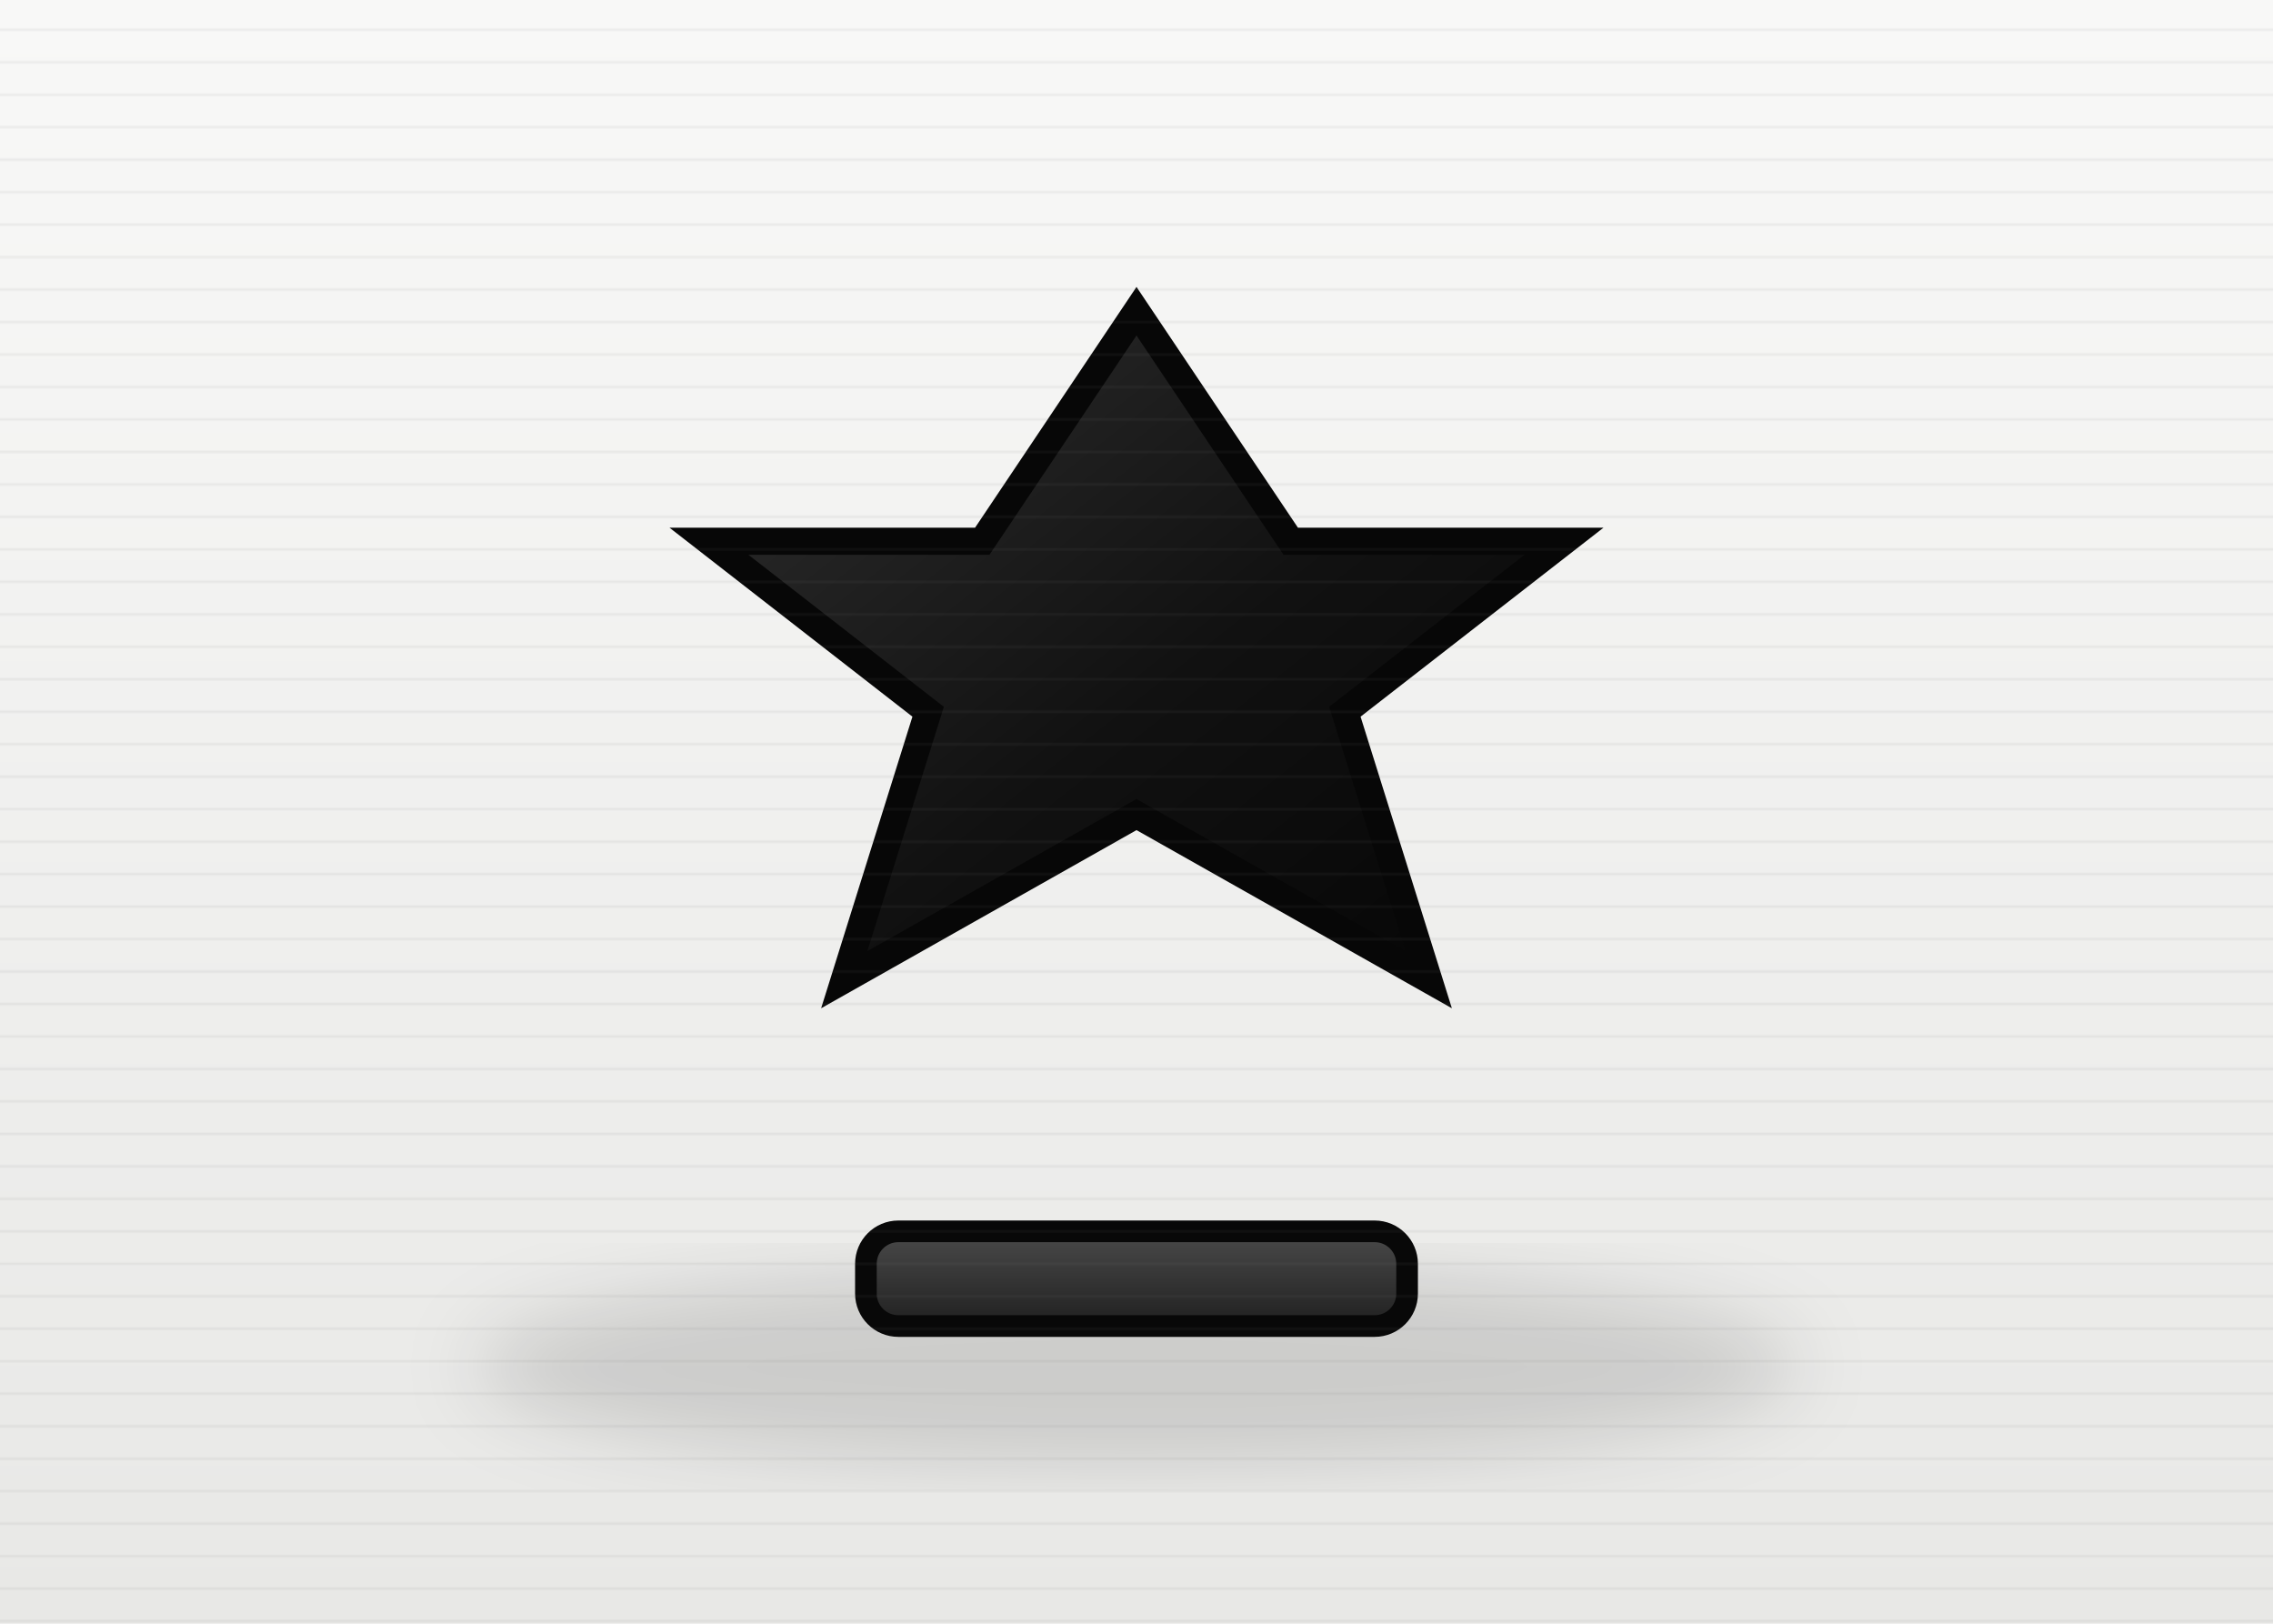
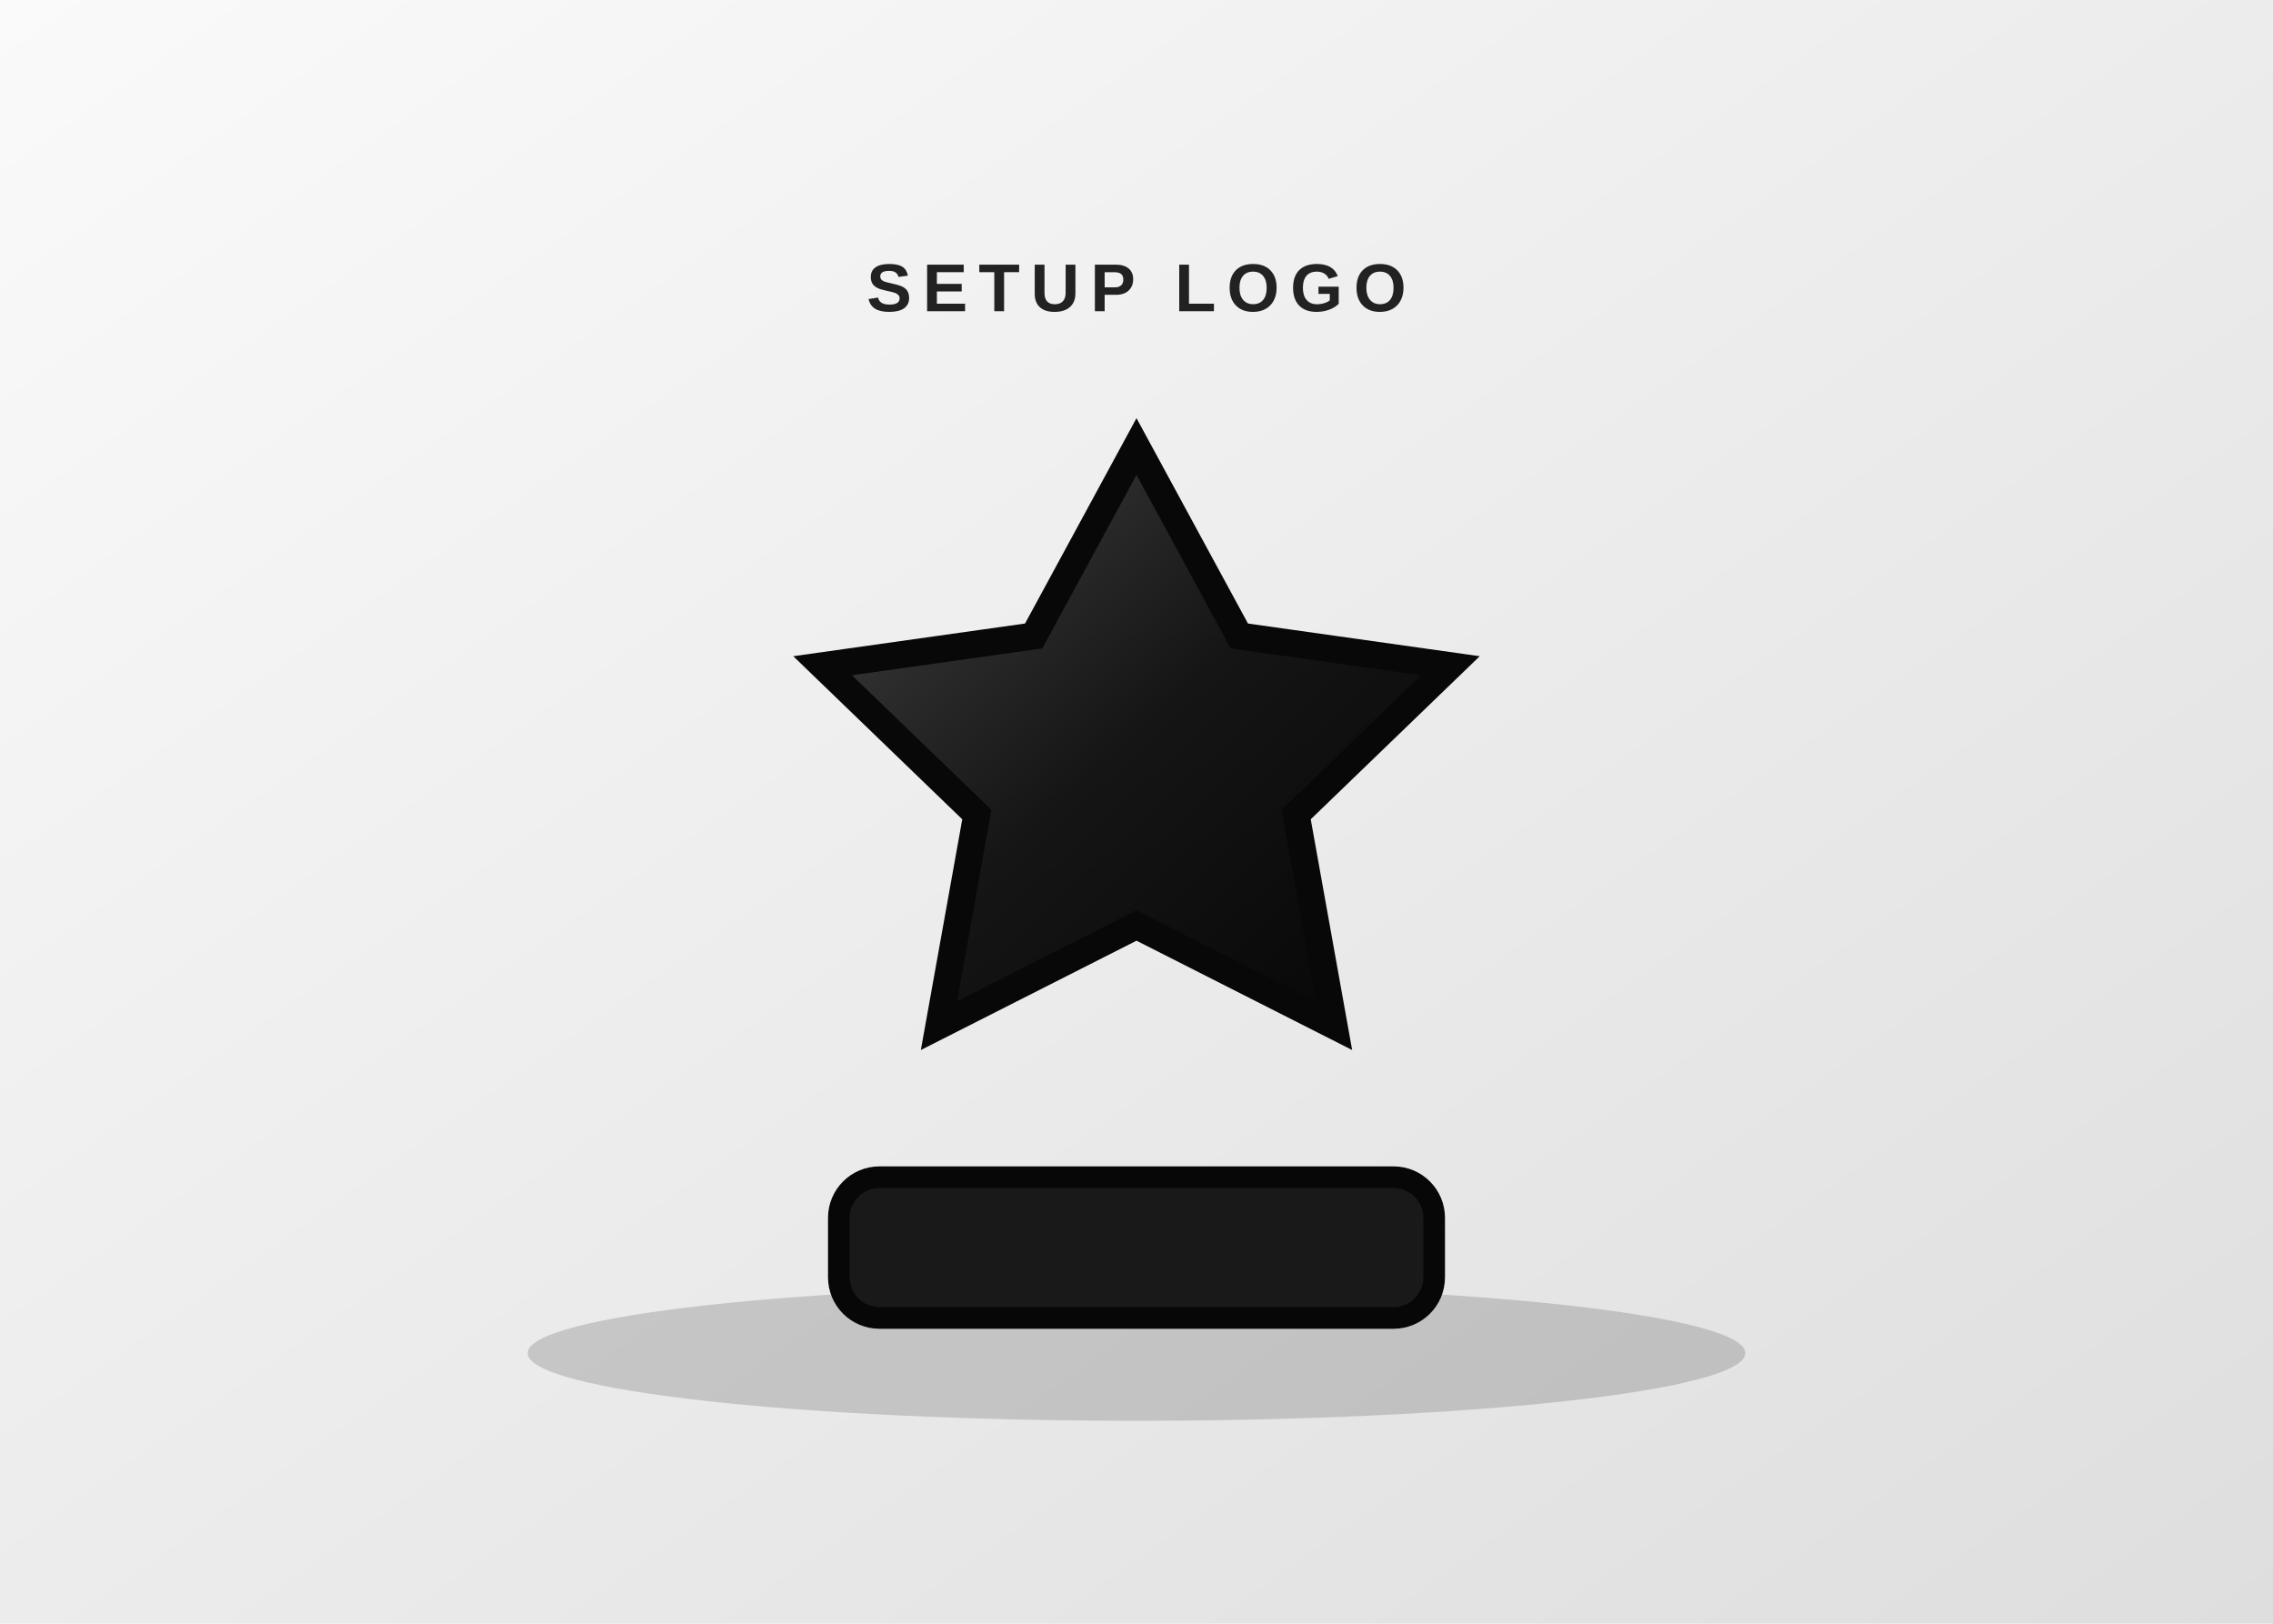
<svg xmlns="http://www.w3.org/2000/svg" viewBox="0 0 840 600">
  <defs>
-     <linearGradient id="bg" x1="0" y1="0" x2="0" y2="1">
-       <stop stop-color="#f8f8f7" />
-       <stop offset="1" stop-color="#e8e8e6" />
+     <linearGradient id="b" y2="1">
+       <stop stop-color="#fafafa" />
+       <stop offset="1" stop-color="#dedede" />
    </linearGradient>
-     <linearGradient id="black" x1="0" y1="0" x2="1" y2="1">
-       <stop stop-color="#303030" />
-       <stop offset=".55" stop-color="#111" />
+     <linearGradient id="p" x2="1" y2="1">
+       <stop stop-color="#444" />
+       <stop offset=".5" stop-color="#151515" />
      <stop offset="1" stop-color="#050505" />
    </linearGradient>
-     <linearGradient id="light" x1="0" y1="0" x2="0" y2="1">
-       <stop stop-color="#4a4a4a" />
-       <stop offset="1" stop-color="#202020" />
-     </linearGradient>
-     <filter id="shadow">
-       <feGaussianBlur stdDeviation="14" />
-     </filter>
-     <pattern id="layers" width="12" height="12" patternUnits="userSpaceOnUse">
-       <path d="M0 11H12" stroke="#777" stroke-width="1" opacity=".18" />
-     </pattern>
  </defs>
-   <rect width="840" height="600" fill="url(#bg)" />
-   <ellipse cx="420" cy="505" rx="245" ry="38" fill="#000" opacity=".13" filter="url(#shadow)" />
-   <path d="M420 115l57 85h101l-81 63 31 99-108-61-108 61 31-99-81-63h101z" fill="url(#black)" stroke="#070707" stroke-width="10" />
-   <rect x="320" y="455" width="200" height="35" rx="12" fill="url(#light)" stroke="#080808" stroke-width="8" />
-   <rect width="840" height="600" fill="url(#layers)" opacity=".45" />
+   <rect width="840" height="600" fill="url(#b)" />
+   <ellipse cx="420" cy="500" rx="225" ry="25" fill="#000" opacity=".16" />
+   <path d="M420 165l38 70 78 11-57 55 14 78-73-37-73 37 14-78-57-55 78-11z" fill="url(#p)" stroke="#080808" stroke-width="10" />
+   <rect x="310" y="435" width="220" height="52" rx="15" fill="#191919" stroke="#070707" stroke-width="8" />
+   <text x="420" y="115" text-anchor="middle" font-family="Arial" font-size="25" font-weight="700" letter-spacing="4" fill="#222">SETUP LOGO</text>
</svg>
